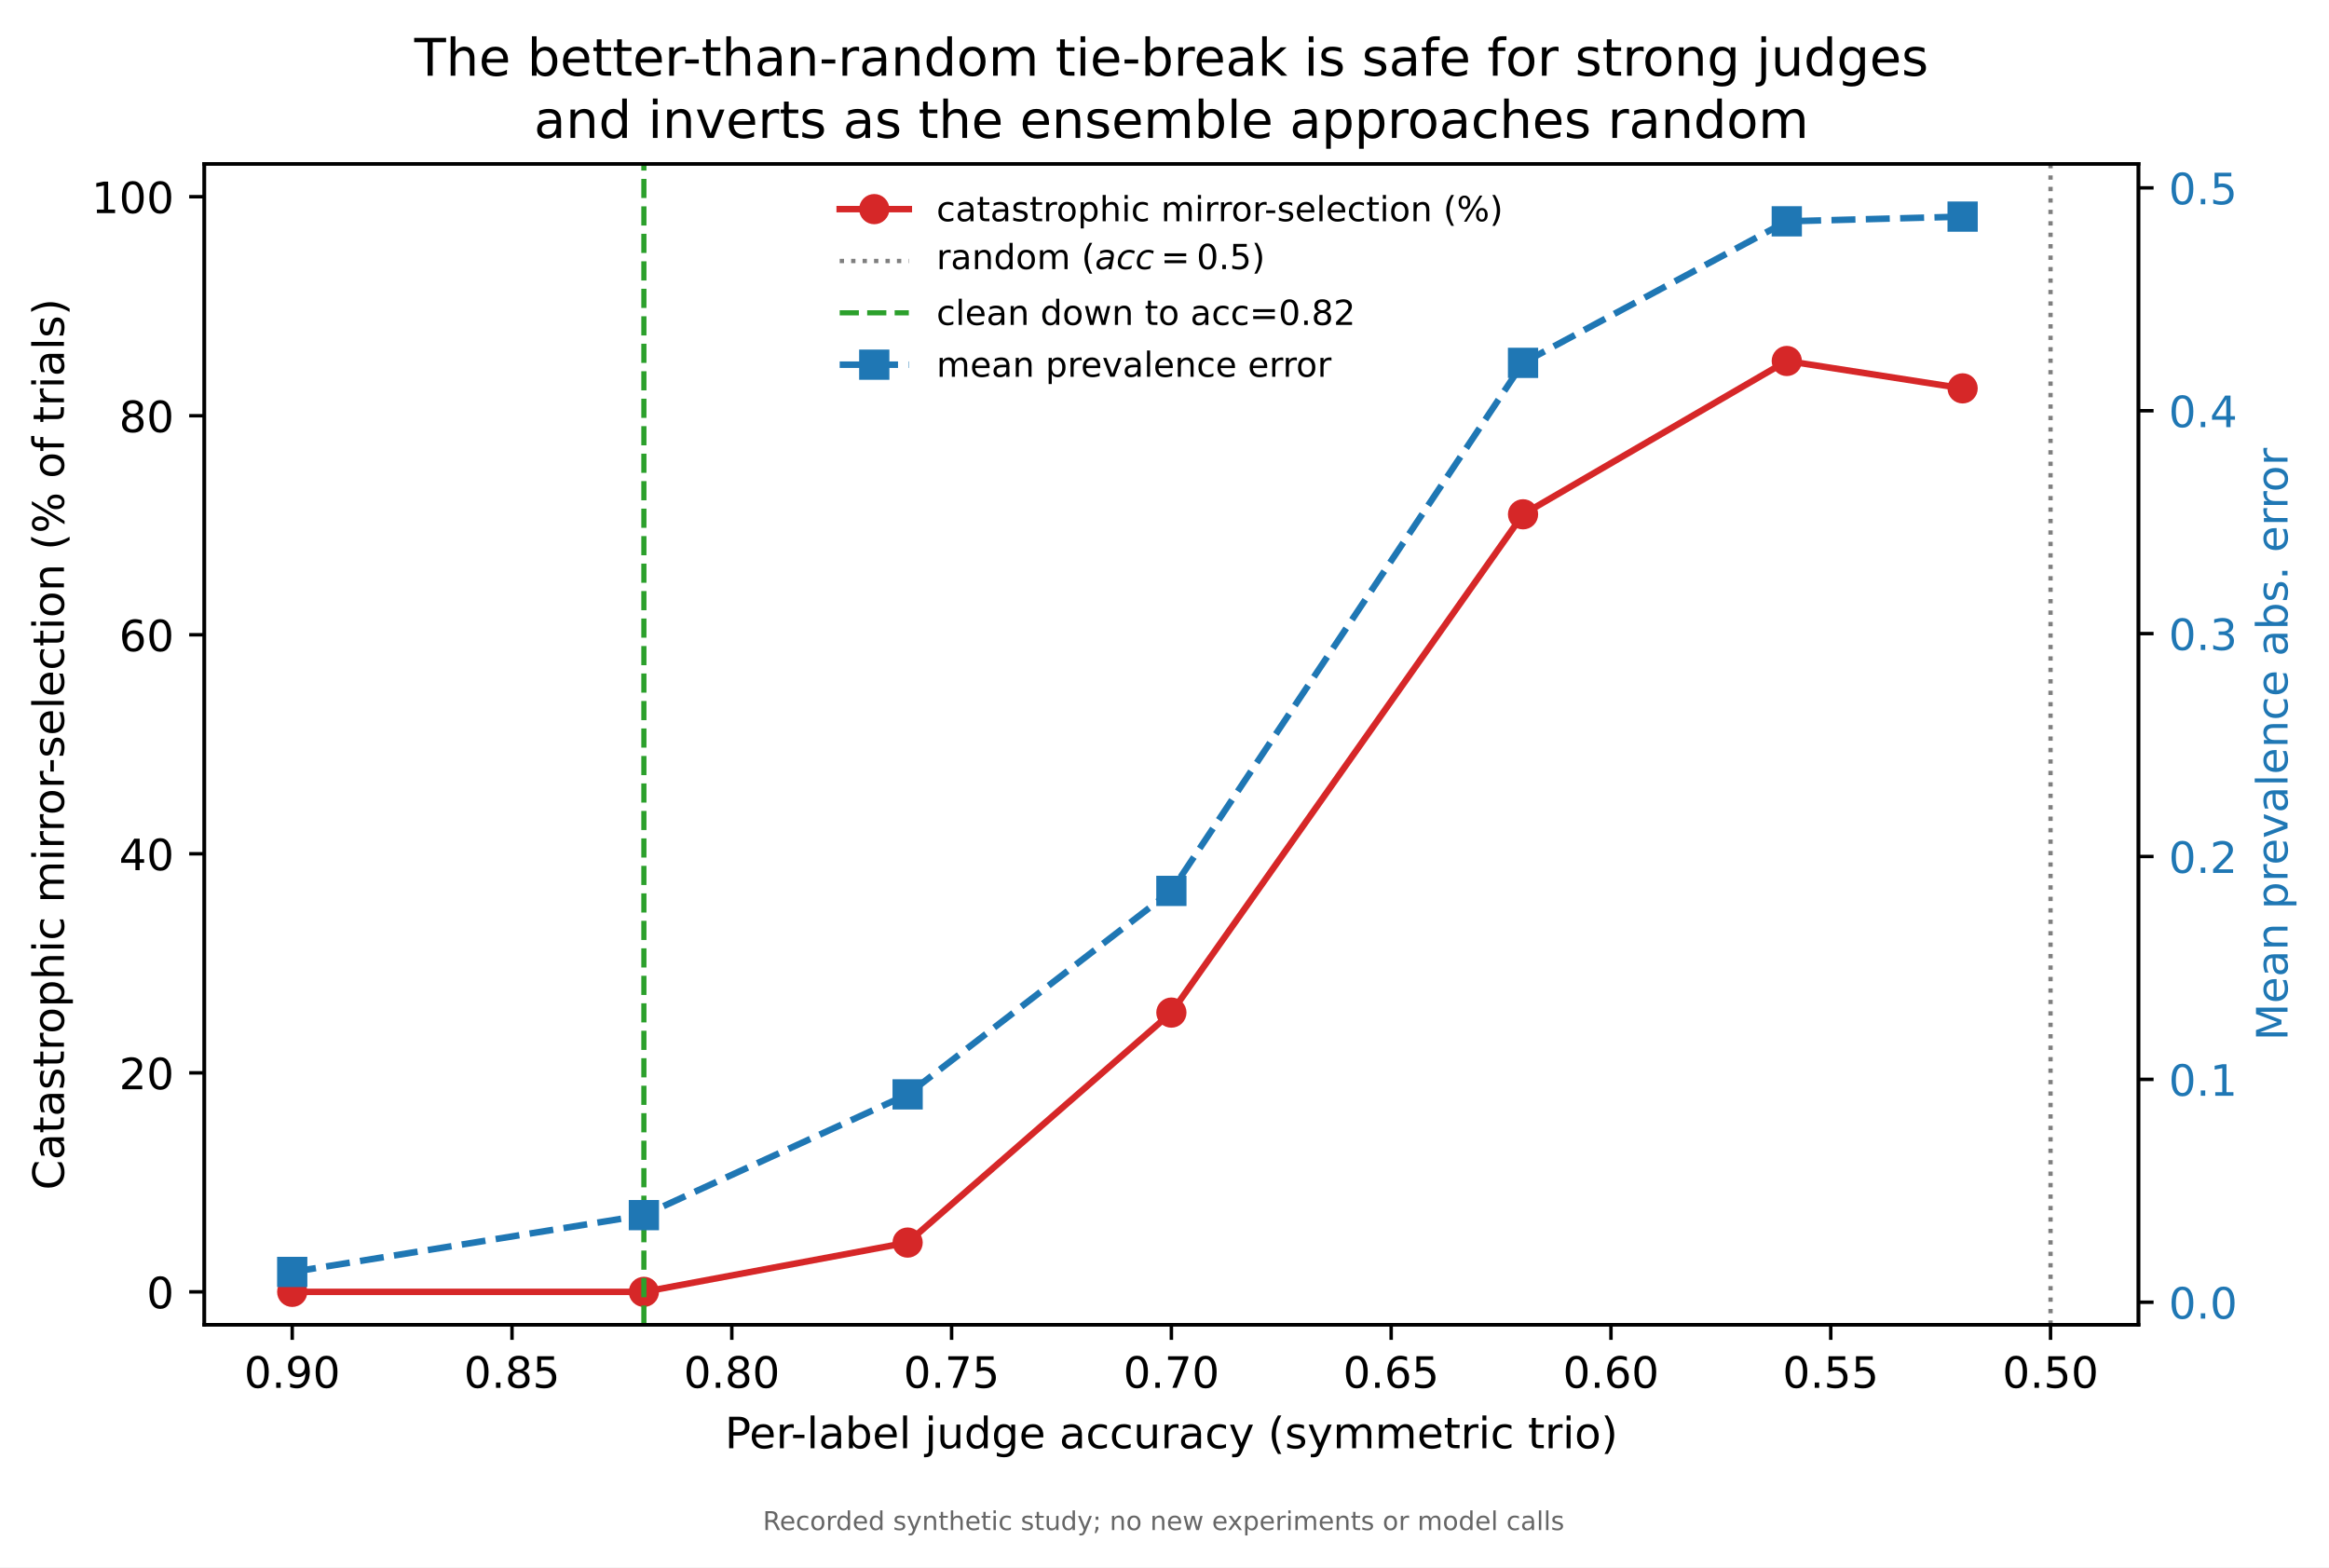
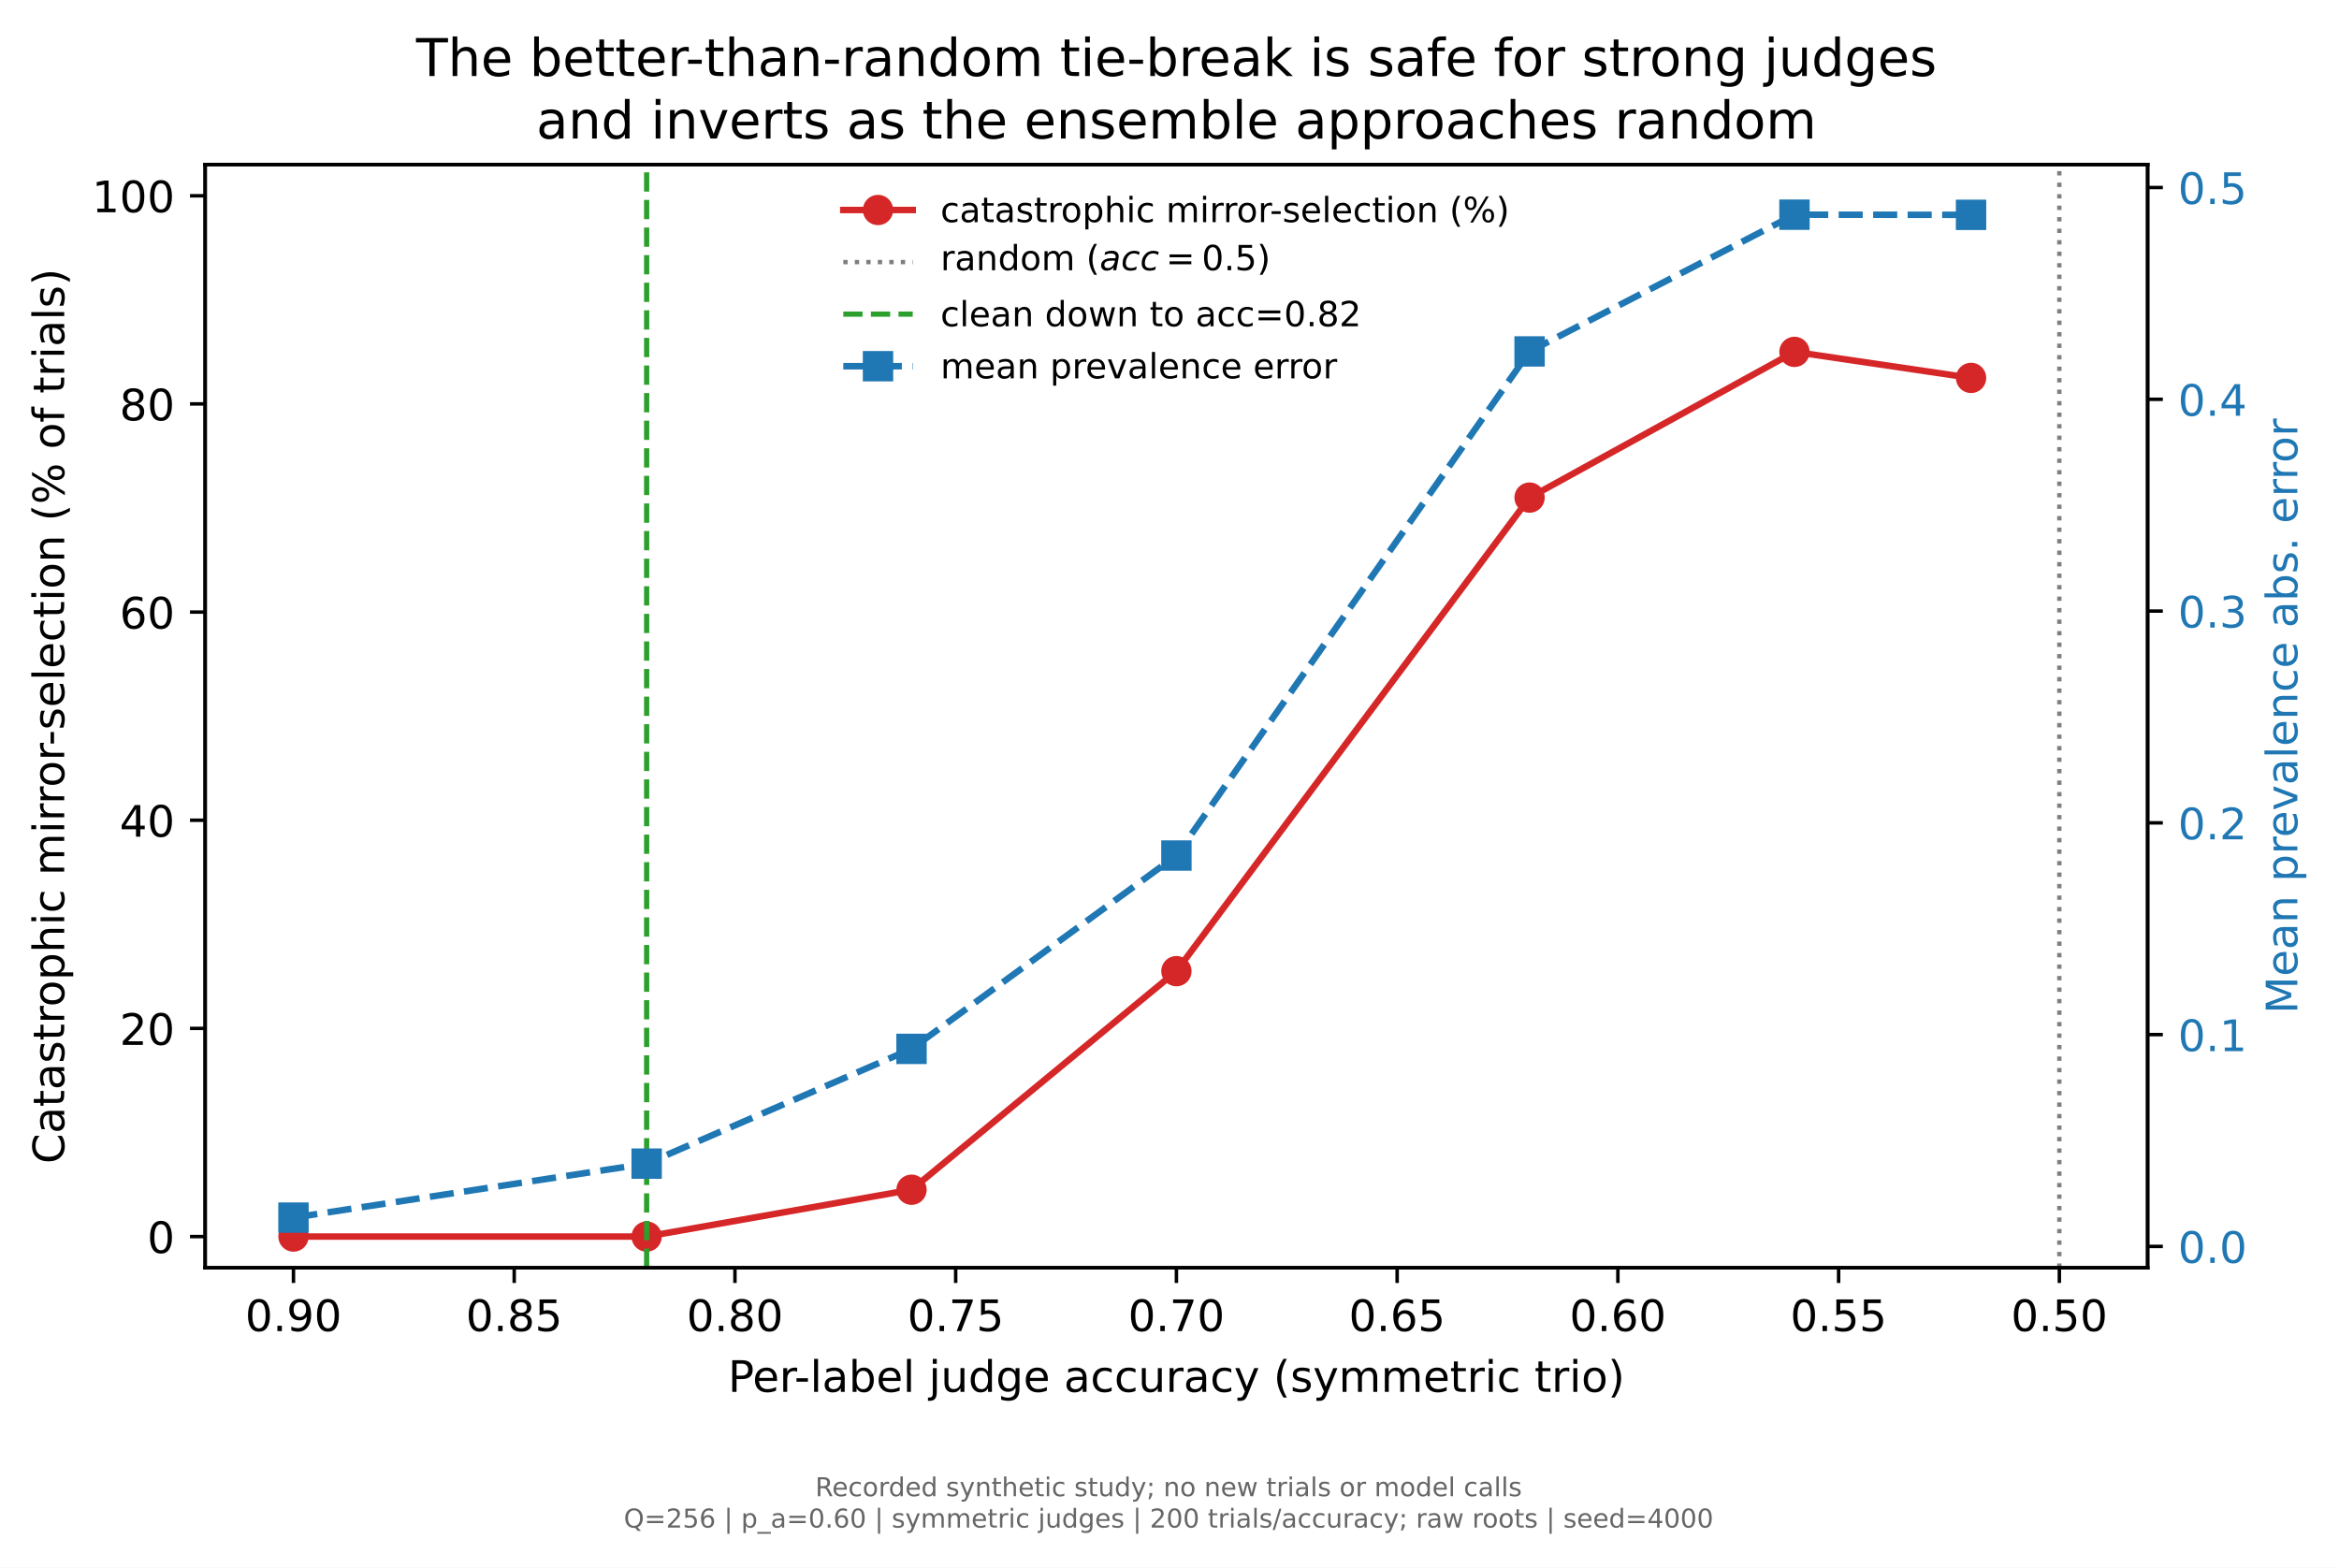
- <svg xmlns="http://www.w3.org/2000/svg" xmlns:xlink="http://www.w3.org/1999/xlink" width="539.067pt" height="362.758pt" viewBox="0 0 539.067 362.758" version="1.1">
+ <svg xmlns="http://www.w3.org/2000/svg" xmlns:xlink="http://www.w3.org/1999/xlink" width="539.067pt" height="361.316pt" viewBox="0 0 539.067 361.316" version="1.1">
  <defs>
    <style type="text/css">*{stroke-linejoin: round; stroke-linecap: butt}</style>
  </defs>
  <g id="figure_1">
    <g id="patch_1">
-       <path d="M 0 362.758  L 539.067 362.758  L 539.067 0  L 0 0  z " style="fill: #ffffff" />
+       <path d="M 0 361.316  L 539.067 361.316  L 539.067 0  L 0 0  z " style="fill: #ffffff" />
    </g>
    <g id="axes_1">
      <g id="patch_2">
-         <path d="M 47.288 306.594  L 494.964 306.594  L 494.964 37.923  L 47.288 37.923  z " style="fill: #ffffff" />
+         <path d="M 47.288 292.194  L 494.964 292.194  L 494.964 37.923  L 47.288 37.923  z " style="fill: #ffffff" />
      </g>
      <g id="matplotlib.axis_1">
        <g id="xtick_1">
          <g id="line2d_1">
            <defs>
              <path id="m8f7843dfd3" d="M 0 0  L 0 3.5  " style="stroke: #000000; stroke-width: 0.8" />
            </defs>
            <g>
-               <use xlink:href="#m8f7843dfd3" x="474.615" y="306.594" style="stroke: #000000; stroke-width: 0.8" />
+               <use xlink:href="#m8f7843dfd3" x="474.615" y="292.194" style="stroke: #000000; stroke-width: 0.8" />
            </g>
          </g>
          <g id="text_1">
-             <text style="font-size: 10px; font-family: 'DejaVu Sans', 'Bitstream Vera Sans', 'Computer Modern Sans Serif', 'Lucida Grande', 'Verdana', 'Geneva', 'Lucid', 'Arial', 'Helvetica', 'Avant Garde', sans-serif; text-anchor: middle" x="474.615" y="321.192" transform="rotate(-0 474.6147 321.1916)">0.50</text>
+             <text style="font-size: 10px; font-family: 'DejaVu Sans', 'Bitstream Vera Sans', 'Computer Modern Sans Serif', 'Lucida Grande', 'Verdana', 'Geneva', 'Lucid', 'Arial', 'Helvetica', 'Avant Garde', sans-serif; text-anchor: middle" x="474.615" y="306.792" transform="rotate(-0 474.6147 306.7916)">0.50</text>
          </g>
        </g>
        <g id="xtick_2">
          <g id="line2d_2">
            <g>
-               <use xlink:href="#m8f7843dfd3" x="423.743" y="306.594" style="stroke: #000000; stroke-width: 0.8" />
+               <use xlink:href="#m8f7843dfd3" x="423.743" y="292.194" style="stroke: #000000; stroke-width: 0.8" />
            </g>
          </g>
          <g id="text_2">
-             <text style="font-size: 10px; font-family: 'DejaVu Sans', 'Bitstream Vera Sans', 'Computer Modern Sans Serif', 'Lucida Grande', 'Verdana', 'Geneva', 'Lucid', 'Arial', 'Helvetica', 'Avant Garde', sans-serif; text-anchor: middle" x="423.743" y="321.192" transform="rotate(-0 423.7425 321.1916)">0.55</text>
+             <text style="font-size: 10px; font-family: 'DejaVu Sans', 'Bitstream Vera Sans', 'Computer Modern Sans Serif', 'Lucida Grande', 'Verdana', 'Geneva', 'Lucid', 'Arial', 'Helvetica', 'Avant Garde', sans-serif; text-anchor: middle" x="423.743" y="306.792" transform="rotate(-0 423.7425 306.7916)">0.55</text>
          </g>
        </g>
        <g id="xtick_3">
          <g id="line2d_3">
            <g>
-               <use xlink:href="#m8f7843dfd3" x="372.87" y="306.594" style="stroke: #000000; stroke-width: 0.8" />
+               <use xlink:href="#m8f7843dfd3" x="372.87" y="292.194" style="stroke: #000000; stroke-width: 0.8" />
            </g>
          </g>
          <g id="text_3">
-             <text style="font-size: 10px; font-family: 'DejaVu Sans', 'Bitstream Vera Sans', 'Computer Modern Sans Serif', 'Lucida Grande', 'Verdana', 'Geneva', 'Lucid', 'Arial', 'Helvetica', 'Avant Garde', sans-serif; text-anchor: middle" x="372.87" y="321.192" transform="rotate(-0 372.8703 321.1916)">0.60</text>
+             <text style="font-size: 10px; font-family: 'DejaVu Sans', 'Bitstream Vera Sans', 'Computer Modern Sans Serif', 'Lucida Grande', 'Verdana', 'Geneva', 'Lucid', 'Arial', 'Helvetica', 'Avant Garde', sans-serif; text-anchor: middle" x="372.87" y="306.792" transform="rotate(-0 372.8703 306.7916)">0.60</text>
          </g>
        </g>
        <g id="xtick_4">
          <g id="line2d_4">
            <g>
-               <use xlink:href="#m8f7843dfd3" x="321.998" y="306.594" style="stroke: #000000; stroke-width: 0.8" />
+               <use xlink:href="#m8f7843dfd3" x="321.998" y="292.194" style="stroke: #000000; stroke-width: 0.8" />
            </g>
          </g>
          <g id="text_4">
-             <text style="font-size: 10px; font-family: 'DejaVu Sans', 'Bitstream Vera Sans', 'Computer Modern Sans Serif', 'Lucida Grande', 'Verdana', 'Geneva', 'Lucid', 'Arial', 'Helvetica', 'Avant Garde', sans-serif; text-anchor: middle" x="321.998" y="321.192" transform="rotate(-0 321.9981 321.1916)">0.65</text>
+             <text style="font-size: 10px; font-family: 'DejaVu Sans', 'Bitstream Vera Sans', 'Computer Modern Sans Serif', 'Lucida Grande', 'Verdana', 'Geneva', 'Lucid', 'Arial', 'Helvetica', 'Avant Garde', sans-serif; text-anchor: middle" x="321.998" y="306.792" transform="rotate(-0 321.9981 306.7916)">0.65</text>
          </g>
        </g>
        <g id="xtick_5">
          <g id="line2d_5">
            <g>
-               <use xlink:href="#m8f7843dfd3" x="271.126" y="306.594" style="stroke: #000000; stroke-width: 0.8" />
+               <use xlink:href="#m8f7843dfd3" x="271.126" y="292.194" style="stroke: #000000; stroke-width: 0.8" />
            </g>
          </g>
          <g id="text_5">
-             <text style="font-size: 10px; font-family: 'DejaVu Sans', 'Bitstream Vera Sans', 'Computer Modern Sans Serif', 'Lucida Grande', 'Verdana', 'Geneva', 'Lucid', 'Arial', 'Helvetica', 'Avant Garde', sans-serif; text-anchor: middle" x="271.126" y="321.192" transform="rotate(-0 271.1259 321.1916)">0.70</text>
+             <text style="font-size: 10px; font-family: 'DejaVu Sans', 'Bitstream Vera Sans', 'Computer Modern Sans Serif', 'Lucida Grande', 'Verdana', 'Geneva', 'Lucid', 'Arial', 'Helvetica', 'Avant Garde', sans-serif; text-anchor: middle" x="271.126" y="306.792" transform="rotate(-0 271.1259 306.7916)">0.70</text>
          </g>
        </g>
        <g id="xtick_6">
          <g id="line2d_6">
            <g>
-               <use xlink:href="#m8f7843dfd3" x="220.254" y="306.594" style="stroke: #000000; stroke-width: 0.8" />
+               <use xlink:href="#m8f7843dfd3" x="220.254" y="292.194" style="stroke: #000000; stroke-width: 0.8" />
            </g>
          </g>
          <g id="text_6">
-             <text style="font-size: 10px; font-family: 'DejaVu Sans', 'Bitstream Vera Sans', 'Computer Modern Sans Serif', 'Lucida Grande', 'Verdana', 'Geneva', 'Lucid', 'Arial', 'Helvetica', 'Avant Garde', sans-serif; text-anchor: middle" x="220.254" y="321.192" transform="rotate(-0 220.2537 321.1916)">0.75</text>
+             <text style="font-size: 10px; font-family: 'DejaVu Sans', 'Bitstream Vera Sans', 'Computer Modern Sans Serif', 'Lucida Grande', 'Verdana', 'Geneva', 'Lucid', 'Arial', 'Helvetica', 'Avant Garde', sans-serif; text-anchor: middle" x="220.254" y="306.792" transform="rotate(-0 220.2537 306.7916)">0.75</text>
          </g>
        </g>
        <g id="xtick_7">
          <g id="line2d_7">
            <g>
-               <use xlink:href="#m8f7843dfd3" x="169.382" y="306.594" style="stroke: #000000; stroke-width: 0.8" />
+               <use xlink:href="#m8f7843dfd3" x="169.382" y="292.194" style="stroke: #000000; stroke-width: 0.8" />
            </g>
          </g>
          <g id="text_7">
-             <text style="font-size: 10px; font-family: 'DejaVu Sans', 'Bitstream Vera Sans', 'Computer Modern Sans Serif', 'Lucida Grande', 'Verdana', 'Geneva', 'Lucid', 'Arial', 'Helvetica', 'Avant Garde', sans-serif; text-anchor: middle" x="169.382" y="321.192" transform="rotate(-0 169.3815 321.1916)">0.80</text>
+             <text style="font-size: 10px; font-family: 'DejaVu Sans', 'Bitstream Vera Sans', 'Computer Modern Sans Serif', 'Lucida Grande', 'Verdana', 'Geneva', 'Lucid', 'Arial', 'Helvetica', 'Avant Garde', sans-serif; text-anchor: middle" x="169.382" y="306.792" transform="rotate(-0 169.3815 306.7916)">0.80</text>
          </g>
        </g>
        <g id="xtick_8">
          <g id="line2d_8">
            <g>
-               <use xlink:href="#m8f7843dfd3" x="118.509" y="306.594" style="stroke: #000000; stroke-width: 0.8" />
+               <use xlink:href="#m8f7843dfd3" x="118.509" y="292.194" style="stroke: #000000; stroke-width: 0.8" />
            </g>
          </g>
          <g id="text_8">
-             <text style="font-size: 10px; font-family: 'DejaVu Sans', 'Bitstream Vera Sans', 'Computer Modern Sans Serif', 'Lucida Grande', 'Verdana', 'Geneva', 'Lucid', 'Arial', 'Helvetica', 'Avant Garde', sans-serif; text-anchor: middle" x="118.509" y="321.192" transform="rotate(-0 118.5094 321.1916)">0.85</text>
+             <text style="font-size: 10px; font-family: 'DejaVu Sans', 'Bitstream Vera Sans', 'Computer Modern Sans Serif', 'Lucida Grande', 'Verdana', 'Geneva', 'Lucid', 'Arial', 'Helvetica', 'Avant Garde', sans-serif; text-anchor: middle" x="118.509" y="306.792" transform="rotate(-0 118.5094 306.7916)">0.85</text>
          </g>
        </g>
        <g id="xtick_9">
          <g id="line2d_9">
            <g>
-               <use xlink:href="#m8f7843dfd3" x="67.637" y="306.594" style="stroke: #000000; stroke-width: 0.8" />
+               <use xlink:href="#m8f7843dfd3" x="67.637" y="292.194" style="stroke: #000000; stroke-width: 0.8" />
            </g>
          </g>
          <g id="text_9">
-             <text style="font-size: 10px; font-family: 'DejaVu Sans', 'Bitstream Vera Sans', 'Computer Modern Sans Serif', 'Lucida Grande', 'Verdana', 'Geneva', 'Lucid', 'Arial', 'Helvetica', 'Avant Garde', sans-serif; text-anchor: middle" x="67.637" y="321.192" transform="rotate(-0 67.63716 321.1916)">0.90</text>
+             <text style="font-size: 10px; font-family: 'DejaVu Sans', 'Bitstream Vera Sans', 'Computer Modern Sans Serif', 'Lucida Grande', 'Verdana', 'Geneva', 'Lucid', 'Arial', 'Helvetica', 'Avant Garde', sans-serif; text-anchor: middle" x="67.637" y="306.792" transform="rotate(-0 67.63716 306.7916)">0.90</text>
          </g>
        </g>
        <g id="text_10">
-           <text style="font-size: 10px; font-family: 'DejaVu Sans', 'Bitstream Vera Sans', 'Computer Modern Sans Serif', 'Lucida Grande', 'Verdana', 'Geneva', 'Lucid', 'Arial', 'Helvetica', 'Avant Garde', sans-serif; text-anchor: middle" x="271.126" y="335.192" transform="rotate(-0 271.1259 335.1923)">Per-label judge accuracy (symmetric trio)</text>
+           <text style="font-size: 10px; font-family: 'DejaVu Sans', 'Bitstream Vera Sans', 'Computer Modern Sans Serif', 'Lucida Grande', 'Verdana', 'Geneva', 'Lucid', 'Arial', 'Helvetica', 'Avant Garde', sans-serif; text-anchor: middle" x="271.126" y="320.792" transform="rotate(-0 271.1259 320.7923)">Per-label judge accuracy (symmetric trio)</text>
        </g>
      </g>
      <g id="matplotlib.axis_2">
        <g id="ytick_1">
          <g id="line2d_10">
            <defs>
              <path id="m2f75cdd73d" d="M 0 0  L -3.5 0  " style="stroke: #000000; stroke-width: 0.8" />
            </defs>
            <g>
-               <use xlink:href="#m2f75cdd73d" x="47.288" y="298.99" style="stroke: #000000; stroke-width: 0.8" />
+               <use xlink:href="#m2f75cdd73d" x="47.288" y="284.998" style="stroke: #000000; stroke-width: 0.8" />
            </g>
          </g>
          <g id="text_11">
-             <text style="font-size: 10px; font-family: 'DejaVu Sans', 'Bitstream Vera Sans', 'Computer Modern Sans Serif', 'Lucida Grande', 'Verdana', 'Geneva', 'Lucid', 'Arial', 'Helvetica', 'Avant Garde', sans-serif; text-anchor: end" x="40.288" y="302.789" transform="rotate(-0 40.28828 302.7888)">0</text>
+             <text style="font-size: 10px; font-family: 'DejaVu Sans', 'Bitstream Vera Sans', 'Computer Modern Sans Serif', 'Lucida Grande', 'Verdana', 'Geneva', 'Lucid', 'Arial', 'Helvetica', 'Avant Garde', sans-serif; text-anchor: end" x="40.288" y="288.796" transform="rotate(-0 40.28828 288.7964)">0</text>
          </g>
        </g>
        <g id="ytick_2">
          <g id="line2d_11">
            <g>
-               <use xlink:href="#m2f75cdd73d" x="47.288" y="248.297" style="stroke: #000000; stroke-width: 0.8" />
+               <use xlink:href="#m2f75cdd73d" x="47.288" y="237.022" style="stroke: #000000; stroke-width: 0.8" />
            </g>
          </g>
          <g id="text_12">
-             <text style="font-size: 10px; font-family: 'DejaVu Sans', 'Bitstream Vera Sans', 'Computer Modern Sans Serif', 'Lucida Grande', 'Verdana', 'Geneva', 'Lucid', 'Arial', 'Helvetica', 'Avant Garde', sans-serif; text-anchor: end" x="40.288" y="252.096" transform="rotate(-0 40.28828 252.0961)">20</text>
+             <text style="font-size: 10px; font-family: 'DejaVu Sans', 'Bitstream Vera Sans', 'Computer Modern Sans Serif', 'Lucida Grande', 'Verdana', 'Geneva', 'Lucid', 'Arial', 'Helvetica', 'Avant Garde', sans-serif; text-anchor: end" x="40.288" y="240.821" transform="rotate(-0 40.28828 240.8207)">20</text>
          </g>
        </g>
        <g id="ytick_3">
          <g id="line2d_12">
            <g>
-               <use xlink:href="#m2f75cdd73d" x="47.288" y="197.605" style="stroke: #000000; stroke-width: 0.8" />
+               <use xlink:href="#m2f75cdd73d" x="47.288" y="189.046" style="stroke: #000000; stroke-width: 0.8" />
            </g>
          </g>
          <g id="text_13">
-             <text style="font-size: 10px; font-family: 'DejaVu Sans', 'Bitstream Vera Sans', 'Computer Modern Sans Serif', 'Lucida Grande', 'Verdana', 'Geneva', 'Lucid', 'Arial', 'Helvetica', 'Avant Garde', sans-serif; text-anchor: end" x="40.288" y="201.403" transform="rotate(-0 40.28828 201.4034)">40</text>
+             <text style="font-size: 10px; font-family: 'DejaVu Sans', 'Bitstream Vera Sans', 'Computer Modern Sans Serif', 'Lucida Grande', 'Verdana', 'Geneva', 'Lucid', 'Arial', 'Helvetica', 'Avant Garde', sans-serif; text-anchor: end" x="40.288" y="192.845" transform="rotate(-0 40.28828 192.8449)">40</text>
          </g>
        </g>
        <g id="ytick_4">
          <g id="line2d_13">
            <g>
-               <use xlink:href="#m2f75cdd73d" x="47.288" y="146.912" style="stroke: #000000; stroke-width: 0.8" />
+               <use xlink:href="#m2f75cdd73d" x="47.288" y="141.07" style="stroke: #000000; stroke-width: 0.8" />
            </g>
          </g>
          <g id="text_14">
-             <text style="font-size: 10px; font-family: 'DejaVu Sans', 'Bitstream Vera Sans', 'Computer Modern Sans Serif', 'Lucida Grande', 'Verdana', 'Geneva', 'Lucid', 'Arial', 'Helvetica', 'Avant Garde', sans-serif; text-anchor: end" x="40.288" y="150.711" transform="rotate(-0 40.28828 150.7107)">60</text>
+             <text style="font-size: 10px; font-family: 'DejaVu Sans', 'Bitstream Vera Sans', 'Computer Modern Sans Serif', 'Lucida Grande', 'Verdana', 'Geneva', 'Lucid', 'Arial', 'Helvetica', 'Avant Garde', sans-serif; text-anchor: end" x="40.288" y="144.869" transform="rotate(-0 40.28828 144.8692)">60</text>
          </g>
        </g>
        <g id="ytick_5">
          <g id="line2d_14">
            <g>
-               <use xlink:href="#m2f75cdd73d" x="47.288" y="96.219" style="stroke: #000000; stroke-width: 0.8" />
+               <use xlink:href="#m2f75cdd73d" x="47.288" y="93.095" style="stroke: #000000; stroke-width: 0.8" />
            </g>
          </g>
          <g id="text_15">
-             <text style="font-size: 10px; font-family: 'DejaVu Sans', 'Bitstream Vera Sans', 'Computer Modern Sans Serif', 'Lucida Grande', 'Verdana', 'Geneva', 'Lucid', 'Arial', 'Helvetica', 'Avant Garde', sans-serif; text-anchor: end" x="40.288" y="100.018" transform="rotate(-0 40.28828 100.018)">80</text>
+             <text style="font-size: 10px; font-family: 'DejaVu Sans', 'Bitstream Vera Sans', 'Computer Modern Sans Serif', 'Lucida Grande', 'Verdana', 'Geneva', 'Lucid', 'Arial', 'Helvetica', 'Avant Garde', sans-serif; text-anchor: end" x="40.288" y="96.893" transform="rotate(-0 40.28828 96.89349)">80</text>
          </g>
        </g>
        <g id="ytick_6">
          <g id="line2d_15">
            <g>
-               <use xlink:href="#m2f75cdd73d" x="47.288" y="45.526" style="stroke: #000000; stroke-width: 0.8" />
+               <use xlink:href="#m2f75cdd73d" x="47.288" y="45.119" style="stroke: #000000; stroke-width: 0.8" />
            </g>
          </g>
          <g id="text_16">
-             <text style="font-size: 10px; font-family: 'DejaVu Sans', 'Bitstream Vera Sans', 'Computer Modern Sans Serif', 'Lucida Grande', 'Verdana', 'Geneva', 'Lucid', 'Arial', 'Helvetica', 'Avant Garde', sans-serif; text-anchor: end" x="40.288" y="49.325" transform="rotate(-0 40.28828 49.32531)">100</text>
+             <text style="font-size: 10px; font-family: 'DejaVu Sans', 'Bitstream Vera Sans', 'Computer Modern Sans Serif', 'Lucida Grande', 'Verdana', 'Geneva', 'Lucid', 'Arial', 'Helvetica', 'Avant Garde', sans-serif; text-anchor: end" x="40.288" y="48.918" transform="rotate(-0 40.28828 48.91777)">100</text>
          </g>
        </g>
        <g id="text_17">
-           <text style="font-size: 10px; font-family: 'DejaVu Sans', 'Bitstream Vera Sans', 'Computer Modern Sans Serif', 'Lucida Grande', 'Verdana', 'Geneva', 'Lucid', 'Arial', 'Helvetica', 'Avant Garde', sans-serif; text-anchor: middle" x="14.798" y="172.258" transform="rotate(-90 14.79844 172.2582)">Catastrophic mirror-selection (% of trials)</text>
+           <text style="font-size: 10px; font-family: 'DejaVu Sans', 'Bitstream Vera Sans', 'Computer Modern Sans Serif', 'Lucida Grande', 'Verdana', 'Geneva', 'Lucid', 'Arial', 'Helvetica', 'Avant Garde', sans-serif; text-anchor: middle" x="14.798" y="165.058" transform="rotate(-90 14.79844 165.0582)">Catastrophic mirror-selection (% of trials)</text>
        </g>
      </g>
      <g id="line2d_16">
-         <path d="M 67.637 298.99  L 149.033 298.99  L 210.079 287.584  L 271.126 234.357  L 352.521 119.031  L 413.568 83.546  L 454.266 89.883  " clip-path="url(#p5d2774e92b)" style="fill: none; stroke: #d62728; stroke-width: 1.5; stroke-linecap: square" />
+         <path d="M 67.637 284.998  L 149.033 284.998  L 210.079 274.203  L 271.126 223.829  L 352.521 114.684  L 413.568 81.101  L 454.266 87.098  " clip-path="url(#p58e775b0ff)" style="fill: none; stroke: #d62728; stroke-width: 1.5; stroke-linecap: square" />
        <defs>
          <path id="m6557ce1f90" d="M 0 3  C 0.796 3 1.559 2.684 2.121 2.121  C 2.684 1.559 3 0.796 3 0  C 3 -0.796 2.684 -1.559 2.121 -2.121  C 1.559 -2.684 0.796 -3 0 -3  C -0.796 -3 -1.559 -2.684 -2.121 -2.121  C -2.684 -1.559 -3 -0.796 -3 0  C -3 0.796 -2.684 1.559 -2.121 2.121  C -1.559 2.684 -0.796 3 0 3  z " style="stroke: #d62728" />
        </defs>
-         <g clip-path="url(#p5d2774e92b)">
-           <use xlink:href="#m6557ce1f90" x="67.637" y="298.99" style="fill: #d62728; stroke: #d62728" />
-           <use xlink:href="#m6557ce1f90" x="149.033" y="298.99" style="fill: #d62728; stroke: #d62728" />
-           <use xlink:href="#m6557ce1f90" x="210.079" y="287.584" style="fill: #d62728; stroke: #d62728" />
-           <use xlink:href="#m6557ce1f90" x="271.126" y="234.357" style="fill: #d62728; stroke: #d62728" />
-           <use xlink:href="#m6557ce1f90" x="352.521" y="119.031" style="fill: #d62728; stroke: #d62728" />
-           <use xlink:href="#m6557ce1f90" x="413.568" y="83.546" style="fill: #d62728; stroke: #d62728" />
-           <use xlink:href="#m6557ce1f90" x="454.266" y="89.883" style="fill: #d62728; stroke: #d62728" />
+         <g clip-path="url(#p58e775b0ff)">
+           <use xlink:href="#m6557ce1f90" x="67.637" y="284.998" style="fill: #d62728; stroke: #d62728" />
+           <use xlink:href="#m6557ce1f90" x="149.033" y="284.998" style="fill: #d62728; stroke: #d62728" />
+           <use xlink:href="#m6557ce1f90" x="210.079" y="274.203" style="fill: #d62728; stroke: #d62728" />
+           <use xlink:href="#m6557ce1f90" x="271.126" y="223.829" style="fill: #d62728; stroke: #d62728" />
+           <use xlink:href="#m6557ce1f90" x="352.521" y="114.684" style="fill: #d62728; stroke: #d62728" />
+           <use xlink:href="#m6557ce1f90" x="413.568" y="81.101" style="fill: #d62728; stroke: #d62728" />
+           <use xlink:href="#m6557ce1f90" x="454.266" y="87.098" style="fill: #d62728; stroke: #d62728" />
        </g>
      </g>
      <g id="line2d_17">
-         <path d="M 474.615 306.594  L 474.615 37.923  " clip-path="url(#p5d2774e92b)" style="fill: none; stroke-dasharray: 1,1.65; stroke-dashoffset: 0; stroke: #7f7f7f" />
+         <path d="M 474.615 292.194  L 474.615 37.923  " clip-path="url(#p58e775b0ff)" style="fill: none; stroke-dasharray: 1,1.65; stroke-dashoffset: 0; stroke: #7f7f7f" />
      </g>
      <g id="line2d_18">
-         <path d="M 149.033 306.594  L 149.033 37.923  " clip-path="url(#p5d2774e92b)" style="fill: none; stroke-dasharray: 4.44,1.92; stroke-dashoffset: 0; stroke: #2ca02c; stroke-width: 1.2" />
+         <path d="M 149.033 292.194  L 149.033 37.923  " clip-path="url(#p58e775b0ff)" style="fill: none; stroke-dasharray: 4.44,1.92; stroke-dashoffset: 0; stroke: #2ca02c; stroke-width: 1.2" />
      </g>
      <g id="patch_3">
-         <path d="M 47.288 306.594  L 47.288 37.923  " style="fill: none; stroke: #000000; stroke-width: 0.8; stroke-linejoin: miter; stroke-linecap: square" />
+         <path d="M 47.288 292.194  L 47.288 37.923  " style="fill: none; stroke: #000000; stroke-width: 0.8; stroke-linejoin: miter; stroke-linecap: square" />
      </g>
      <g id="patch_4">
-         <path d="M 494.964 306.594  L 494.964 37.923  " style="fill: none; stroke: #000000; stroke-width: 0.8; stroke-linejoin: miter; stroke-linecap: square" />
+         <path d="M 494.964 292.194  L 494.964 37.923  " style="fill: none; stroke: #000000; stroke-width: 0.8; stroke-linejoin: miter; stroke-linecap: square" />
      </g>
      <g id="patch_5">
-         <path d="M 47.288 306.594  L 494.964 306.594  " style="fill: none; stroke: #000000; stroke-width: 0.8; stroke-linejoin: miter; stroke-linecap: square" />
+         <path d="M 47.288 292.194  L 494.964 292.194  " style="fill: none; stroke: #000000; stroke-width: 0.8; stroke-linejoin: miter; stroke-linecap: square" />
      </g>
      <g id="patch_6">
        <path d="M 47.288 37.923  L 494.964 37.923  " style="fill: none; stroke: #000000; stroke-width: 0.8; stroke-linejoin: miter; stroke-linecap: square" />
      </g>
      <g id="text_18">
        <text style="font-size: 12px; font-family: 'DejaVu Sans', 'Bitstream Vera Sans', 'Computer Modern Sans Serif', 'Lucida Grande', 'Verdana', 'Geneva', 'Lucid', 'Arial', 'Helvetica', 'Avant Garde', sans-serif" transform="translate(95.89312 17.5193)">The better-than-random tie-break is safe for strong judges</text>
        <text style="font-size: 12px; font-family: 'DejaVu Sans', 'Bitstream Vera Sans', 'Computer Modern Sans Serif', 'Lucida Grande', 'Verdana', 'Geneva', 'Lucid', 'Arial', 'Helvetica', 'Avant Garde', sans-serif" transform="translate(123.5991 31.92258)">and inverts as the ensemble approaches random</text>
      </g>
      <g id="legend_1">
        <g id="line2d_19">
          <path d="M 194.355 48.401  L 202.355 48.401  L 210.355 48.401  " style="fill: none; stroke: #d62728; stroke-width: 1.5; stroke-linecap: square" />
          <g>
            <use xlink:href="#m6557ce1f90" x="202.355" y="48.401" style="fill: #d62728; stroke: #d62728" />
          </g>
        </g>
        <g id="text_19">
          <text style="font-size: 8px; font-family: 'DejaVu Sans', 'Bitstream Vera Sans', 'Computer Modern Sans Serif', 'Lucida Grande', 'Verdana', 'Geneva', 'Lucid', 'Arial', 'Helvetica', 'Avant Garde', sans-serif; text-anchor: start" x="216.755" y="51.201" transform="rotate(-0 216.7547 51.20133)">catastrophic mirror-selection (%)</text>
        </g>
        <g id="line2d_20">
          <path d="M 194.355 60.403  L 202.355 60.403  L 210.355 60.403  " style="fill: none; stroke-dasharray: 1,1.65; stroke-dashoffset: 0; stroke: #7f7f7f" />
        </g>
        <g id="text_20">
          <g transform="translate(216.7547 63.2032)">
            <text>
              <tspan x="0" y="-0.922" style="font-size: 8px; font-family: 'DejaVu Sans'">r</tspan>
              <tspan x="3.289" y="-0.922" style="font-size: 8px; font-family: 'DejaVu Sans'">a</tspan>
              <tspan x="8.191" y="-0.922" style="font-size: 8px; font-family: 'DejaVu Sans'">n</tspan>
              <tspan x="13.262" y="-0.922" style="font-size: 8px; font-family: 'DejaVu Sans'">d</tspan>
              <tspan x="18.34" y="-0.922" style="font-size: 8px; font-family: 'DejaVu Sans'">o</tspan>
              <tspan x="23.234" y="-0.922" style="font-size: 8px; font-family: 'DejaVu Sans'">m</tspan>
              <tspan x="31.027" y="-0.922" style="font-size: 8px; font-family: 'DejaVu Sans'"> </tspan>
              <tspan x="33.57" y="-0.922" style="font-size: 8px; font-family: 'DejaVu Sans'">(</tspan>
              <tspan x="51.949" y="-0.922" style="font-size: 8px; font-family: 'DejaVu Sans'">=</tspan>
              <tspan x="60.211" y="-0.922" style="font-size: 8px; font-family: 'DejaVu Sans'">0</tspan>
              <tspan x="65.301" y="-0.922" style="font-size: 8px; font-family: 'DejaVu Sans'">.</tspan>
              <tspan x="67.844" y="-0.922" style="font-size: 8px; font-family: 'DejaVu Sans'">5</tspan>
              <tspan x="72.934" y="-0.922" style="font-size: 8px; font-family: 'DejaVu Sans'">)</tspan>
              <tspan x="36.691" y="-0.922" style="font-style: oblique; font-size: 8px; font-family: 'DejaVu Sans'">a</tspan>
              <tspan x="41.594" y="-0.922" style="font-style: oblique; font-size: 8px; font-family: 'DejaVu Sans'">c</tspan>
              <tspan x="45.992" y="-0.922" style="font-style: oblique; font-size: 8px; font-family: 'DejaVu Sans'">c</tspan>
            </text>
          </g>
        </g>
        <g id="line2d_21">
          <path d="M 194.355 72.404  L 202.355 72.404  L 210.355 72.404  " style="fill: none; stroke-dasharray: 4.44,1.92; stroke-dashoffset: 0; stroke: #2ca02c; stroke-width: 1.2" />
        </g>
        <g id="text_21">
          <text style="font-size: 8px; font-family: 'DejaVu Sans', 'Bitstream Vera Sans', 'Computer Modern Sans Serif', 'Lucida Grande', 'Verdana', 'Geneva', 'Lucid', 'Arial', 'Helvetica', 'Avant Garde', sans-serif; text-anchor: start" x="216.755" y="75.204" transform="rotate(-0 216.7547 75.20383)">clean down to acc=0.82</text>
        </g>
        <g id="line2d_22">
          <path d="M 194.355 84.404  L 202.355 84.404  L 210.355 84.404  " style="fill: none; stroke-dasharray: 5.55,2.4; stroke-dashoffset: 0; stroke: #1f77b4; stroke-width: 1.5" />
          <defs>
            <path id="ma6cd61bf07" d="M -3 3  L 3 3  L 3 -3  L -3 -3  z " style="stroke: #1f77b4; stroke-linejoin: miter" />
          </defs>
          <g>
            <use xlink:href="#ma6cd61bf07" x="202.355" y="84.404" style="fill: #1f77b4; stroke: #1f77b4; stroke-linejoin: miter" />
          </g>
        </g>
        <g id="text_22">
          <text style="font-size: 8px; font-family: 'DejaVu Sans', 'Bitstream Vera Sans', 'Computer Modern Sans Serif', 'Lucida Grande', 'Verdana', 'Geneva', 'Lucid', 'Arial', 'Helvetica', 'Avant Garde', sans-serif; text-anchor: start" x="216.755" y="87.204" transform="rotate(-0 216.7547 87.20445)">mean prevalence error</text>
        </g>
      </g>
    </g>
    <g id="axes_2">
      <g id="matplotlib.axis_3">
        <g id="ytick_7">
          <g id="line2d_23">
            <defs>
              <path id="m08cca977e0" d="M 0 0  L 3.5 0  " style="stroke: #000000; stroke-width: 0.8" />
            </defs>
            <g>
-               <use xlink:href="#m08cca977e0" x="494.964" y="301.39" style="stroke: #000000; stroke-width: 0.8" />
+               <use xlink:href="#m08cca977e0" x="494.964" y="287.268" style="stroke: #000000; stroke-width: 0.8" />
            </g>
          </g>
          <g id="text_23">
-             <text style="font-size: 10px; font-family: 'DejaVu Sans', 'Bitstream Vera Sans', 'Computer Modern Sans Serif', 'Lucida Grande', 'Verdana', 'Geneva', 'Lucid', 'Arial', 'Helvetica', 'Avant Garde', sans-serif; text-anchor: start; fill: #1f77b4" x="501.964" y="305.189" transform="rotate(-0 501.9636 305.189)">0.0</text>
+             <text style="font-size: 10px; font-family: 'DejaVu Sans', 'Bitstream Vera Sans', 'Computer Modern Sans Serif', 'Lucida Grande', 'Verdana', 'Geneva', 'Lucid', 'Arial', 'Helvetica', 'Avant Garde', sans-serif; text-anchor: start; fill: #1f77b4" x="501.964" y="291.067" transform="rotate(-0 501.9636 291.0668)">0.0</text>
          </g>
        </g>
        <g id="ytick_8">
          <g id="line2d_24">
            <g>
-               <use xlink:href="#m08cca977e0" x="494.964" y="249.808" style="stroke: #000000; stroke-width: 0.8" />
+               <use xlink:href="#m08cca977e0" x="494.964" y="238.458" style="stroke: #000000; stroke-width: 0.8" />
            </g>
          </g>
          <g id="text_24">
-             <text style="font-size: 10px; font-family: 'DejaVu Sans', 'Bitstream Vera Sans', 'Computer Modern Sans Serif', 'Lucida Grande', 'Verdana', 'Geneva', 'Lucid', 'Arial', 'Helvetica', 'Avant Garde', sans-serif; text-anchor: start; fill: #1f77b4" x="501.964" y="253.607" transform="rotate(-0 501.9636 253.6067)">0.1</text>
+             <text style="font-size: 10px; font-family: 'DejaVu Sans', 'Bitstream Vera Sans', 'Computer Modern Sans Serif', 'Lucida Grande', 'Verdana', 'Geneva', 'Lucid', 'Arial', 'Helvetica', 'Avant Garde', sans-serif; text-anchor: start; fill: #1f77b4" x="501.964" y="242.257" transform="rotate(-0 501.9636 242.2571)">0.1</text>
          </g>
        </g>
        <g id="ytick_9">
          <g id="line2d_25">
            <g>
-               <use xlink:href="#m08cca977e0" x="494.964" y="198.226" style="stroke: #000000; stroke-width: 0.8" />
+               <use xlink:href="#m08cca977e0" x="494.964" y="189.649" style="stroke: #000000; stroke-width: 0.8" />
            </g>
          </g>
          <g id="text_25">
-             <text style="font-size: 10px; font-family: 'DejaVu Sans', 'Bitstream Vera Sans', 'Computer Modern Sans Serif', 'Lucida Grande', 'Verdana', 'Geneva', 'Lucid', 'Arial', 'Helvetica', 'Avant Garde', sans-serif; text-anchor: start; fill: #1f77b4" x="501.964" y="202.024" transform="rotate(-0 501.9636 202.0244)">0.2</text>
+             <text style="font-size: 10px; font-family: 'DejaVu Sans', 'Bitstream Vera Sans', 'Computer Modern Sans Serif', 'Lucida Grande', 'Verdana', 'Geneva', 'Lucid', 'Arial', 'Helvetica', 'Avant Garde', sans-serif; text-anchor: start; fill: #1f77b4" x="501.964" y="193.447" transform="rotate(-0 501.9636 193.4474)">0.2</text>
          </g>
        </g>
        <g id="ytick_10">
          <g id="line2d_26">
            <g>
-               <use xlink:href="#m08cca977e0" x="494.964" y="146.643" style="stroke: #000000; stroke-width: 0.8" />
+               <use xlink:href="#m08cca977e0" x="494.964" y="140.839" style="stroke: #000000; stroke-width: 0.8" />
            </g>
          </g>
          <g id="text_26">
-             <text style="font-size: 10px; font-family: 'DejaVu Sans', 'Bitstream Vera Sans', 'Computer Modern Sans Serif', 'Lucida Grande', 'Verdana', 'Geneva', 'Lucid', 'Arial', 'Helvetica', 'Avant Garde', sans-serif; text-anchor: start; fill: #1f77b4" x="501.964" y="150.442" transform="rotate(-0 501.9636 150.4421)">0.3</text>
+             <text style="font-size: 10px; font-family: 'DejaVu Sans', 'Bitstream Vera Sans', 'Computer Modern Sans Serif', 'Lucida Grande', 'Verdana', 'Geneva', 'Lucid', 'Arial', 'Helvetica', 'Avant Garde', sans-serif; text-anchor: start; fill: #1f77b4" x="501.964" y="144.638" transform="rotate(-0 501.9636 144.6378)">0.3</text>
          </g>
        </g>
        <g id="ytick_11">
          <g id="line2d_27">
            <g>
-               <use xlink:href="#m08cca977e0" x="494.964" y="95.061" style="stroke: #000000; stroke-width: 0.8" />
+               <use xlink:href="#m08cca977e0" x="494.964" y="92.029" style="stroke: #000000; stroke-width: 0.8" />
            </g>
          </g>
          <g id="text_27">
-             <text style="font-size: 10px; font-family: 'DejaVu Sans', 'Bitstream Vera Sans', 'Computer Modern Sans Serif', 'Lucida Grande', 'Verdana', 'Geneva', 'Lucid', 'Arial', 'Helvetica', 'Avant Garde', sans-serif; text-anchor: start; fill: #1f77b4" x="501.964" y="98.86" transform="rotate(-0 501.9636 98.85986)">0.4</text>
+             <text style="font-size: 10px; font-family: 'DejaVu Sans', 'Bitstream Vera Sans', 'Computer Modern Sans Serif', 'Lucida Grande', 'Verdana', 'Geneva', 'Lucid', 'Arial', 'Helvetica', 'Avant Garde', sans-serif; text-anchor: start; fill: #1f77b4" x="501.964" y="95.828" transform="rotate(-0 501.9636 95.82807)">0.4</text>
          </g>
        </g>
        <g id="ytick_12">
          <g id="line2d_28">
            <g>
-               <use xlink:href="#m08cca977e0" x="494.964" y="43.479" style="stroke: #000000; stroke-width: 0.8" />
+               <use xlink:href="#m08cca977e0" x="494.964" y="43.22" style="stroke: #000000; stroke-width: 0.8" />
            </g>
          </g>
          <g id="text_28">
-             <text style="font-size: 10px; font-family: 'DejaVu Sans', 'Bitstream Vera Sans', 'Computer Modern Sans Serif', 'Lucida Grande', 'Verdana', 'Geneva', 'Lucid', 'Arial', 'Helvetica', 'Avant Garde', sans-serif; text-anchor: start; fill: #1f77b4" x="501.964" y="47.278" transform="rotate(-0 501.9636 47.27758)">0.5</text>
+             <text style="font-size: 10px; font-family: 'DejaVu Sans', 'Bitstream Vera Sans', 'Computer Modern Sans Serif', 'Lucida Grande', 'Verdana', 'Geneva', 'Lucid', 'Arial', 'Helvetica', 'Avant Garde', sans-serif; text-anchor: start; fill: #1f77b4" x="501.964" y="47.018" transform="rotate(-0 501.9636 47.01839)">0.5</text>
          </g>
        </g>
        <g id="text_29">
-           <text style="font-size: 10px; font-family: 'DejaVu Sans', 'Bitstream Vera Sans', 'Computer Modern Sans Serif', 'Lucida Grande', 'Verdana', 'Geneva', 'Lucid', 'Arial', 'Helvetica', 'Avant Garde', sans-serif; text-anchor: middle; fill: #1f77b4" x="529.465" y="172.258" transform="rotate(-90 529.4652 172.2582)">Mean prevalence abs. error</text>
+           <text style="font-size: 10px; font-family: 'DejaVu Sans', 'Bitstream Vera Sans', 'Computer Modern Sans Serif', 'Lucida Grande', 'Verdana', 'Geneva', 'Lucid', 'Arial', 'Helvetica', 'Avant Garde', sans-serif; text-anchor: middle; fill: #1f77b4" x="529.465" y="165.058" transform="rotate(-90 529.4652 165.0582)">Mean prevalence abs. error</text>
        </g>
      </g>
      <g id="line2d_29">
-         <path d="M 67.637 294.382  L 149.033 281.23  L 210.079 253.282  L 271.126 206.191  L 352.521 83.981  L 413.568 51.222  L 454.266 50.135  " clip-path="url(#p5d2774e92b)" style="fill: none; stroke-dasharray: 5.55,2.4; stroke-dashoffset: 0; stroke: #1f77b4; stroke-width: 1.5" />
-         <g clip-path="url(#p5d2774e92b)">
-           <use xlink:href="#ma6cd61bf07" x="67.637" y="294.382" style="fill: #1f77b4; stroke: #1f77b4; stroke-linejoin: miter" />
-           <use xlink:href="#ma6cd61bf07" x="149.033" y="281.23" style="fill: #1f77b4; stroke: #1f77b4; stroke-linejoin: miter" />
-           <use xlink:href="#ma6cd61bf07" x="210.079" y="253.282" style="fill: #1f77b4; stroke: #1f77b4; stroke-linejoin: miter" />
-           <use xlink:href="#ma6cd61bf07" x="271.126" y="206.191" style="fill: #1f77b4; stroke: #1f77b4; stroke-linejoin: miter" />
-           <use xlink:href="#ma6cd61bf07" x="352.521" y="83.981" style="fill: #1f77b4; stroke: #1f77b4; stroke-linejoin: miter" />
-           <use xlink:href="#ma6cd61bf07" x="413.568" y="51.222" style="fill: #1f77b4; stroke: #1f77b4; stroke-linejoin: miter" />
-           <use xlink:href="#ma6cd61bf07" x="454.266" y="50.135" style="fill: #1f77b4; stroke: #1f77b4; stroke-linejoin: miter" />
+         <path d="M 67.637 280.636  L 149.033 268.191  L 210.079 241.745  L 271.126 197.186  L 352.521 80.997  L 413.568 49.48  L 454.266 49.518  " clip-path="url(#p58e775b0ff)" style="fill: none; stroke-dasharray: 5.55,2.4; stroke-dashoffset: 0; stroke: #1f77b4; stroke-width: 1.5" />
+         <g clip-path="url(#p58e775b0ff)">
+           <use xlink:href="#ma6cd61bf07" x="67.637" y="280.636" style="fill: #1f77b4; stroke: #1f77b4; stroke-linejoin: miter" />
+           <use xlink:href="#ma6cd61bf07" x="149.033" y="268.191" style="fill: #1f77b4; stroke: #1f77b4; stroke-linejoin: miter" />
+           <use xlink:href="#ma6cd61bf07" x="210.079" y="241.745" style="fill: #1f77b4; stroke: #1f77b4; stroke-linejoin: miter" />
+           <use xlink:href="#ma6cd61bf07" x="271.126" y="197.186" style="fill: #1f77b4; stroke: #1f77b4; stroke-linejoin: miter" />
+           <use xlink:href="#ma6cd61bf07" x="352.521" y="80.997" style="fill: #1f77b4; stroke: #1f77b4; stroke-linejoin: miter" />
+           <use xlink:href="#ma6cd61bf07" x="413.568" y="49.48" style="fill: #1f77b4; stroke: #1f77b4; stroke-linejoin: miter" />
+           <use xlink:href="#ma6cd61bf07" x="454.266" y="49.518" style="fill: #1f77b4; stroke: #1f77b4; stroke-linejoin: miter" />
        </g>
      </g>
      <g id="patch_7">
-         <path d="M 47.288 306.594  L 47.288 37.923  " style="fill: none; stroke: #000000; stroke-width: 0.8; stroke-linejoin: miter; stroke-linecap: square" />
+         <path d="M 47.288 292.194  L 47.288 37.923  " style="fill: none; stroke: #000000; stroke-width: 0.8; stroke-linejoin: miter; stroke-linecap: square" />
      </g>
      <g id="patch_8">
-         <path d="M 494.964 306.594  L 494.964 37.923  " style="fill: none; stroke: #000000; stroke-width: 0.8; stroke-linejoin: miter; stroke-linecap: square" />
+         <path d="M 494.964 292.194  L 494.964 37.923  " style="fill: none; stroke: #000000; stroke-width: 0.8; stroke-linejoin: miter; stroke-linecap: square" />
      </g>
      <g id="patch_9">
-         <path d="M 47.288 306.594  L 494.964 306.594  " style="fill: none; stroke: #000000; stroke-width: 0.8; stroke-linejoin: miter; stroke-linecap: square" />
+         <path d="M 47.288 292.194  L 494.964 292.194  " style="fill: none; stroke: #000000; stroke-width: 0.8; stroke-linejoin: miter; stroke-linecap: square" />
      </g>
      <g id="patch_10">
        <path d="M 47.288 37.923  L 494.964 37.923  " style="fill: none; stroke: #000000; stroke-width: 0.8; stroke-linejoin: miter; stroke-linecap: square" />
      </g>
    </g>
    <g id="text_30">
-       <text style="font-size: 6px; font-family: 'DejaVu Sans', 'Bitstream Vera Sans', 'Computer Modern Sans Serif', 'Lucida Grande', 'Verdana', 'Geneva', 'Lucid', 'Arial', 'Helvetica', 'Avant Garde', sans-serif; text-anchor: middle; fill: #666666" x="269.326" y="354.116" transform="rotate(-0 269.3259 354.1162)">Recorded synthetic study; no new experiments or model calls</text>
+       <text style="font-size: 6px; font-family: 'DejaVu Sans', 'Bitstream Vera Sans', 'Computer Modern Sans Serif', 'Lucida Grande', 'Verdana', 'Geneva', 'Lucid', 'Arial', 'Helvetica', 'Avant Garde', sans-serif; fill: #666666" transform="translate(187.8853 344.8464)">Recorded synthetic study; no new trials or model calls</text>
+       <text style="font-size: 6px; font-family: 'DejaVu Sans', 'Bitstream Vera Sans', 'Computer Modern Sans Serif', 'Lucida Grande', 'Verdana', 'Geneva', 'Lucid', 'Arial', 'Helvetica', 'Avant Garde', sans-serif; fill: #666666" transform="translate(143.7591 352.0743)">Q=256 | p_a=0.60 | symmetric judges | 200 trials/accuracy; raw roots | seed=4000</text>
    </g>
  </g>
  <defs>
-     <clipPath id="p5d2774e92b">
-       <rect x="47.288" y="37.923" width="447.675" height="268.671" />
+     <clipPath id="p58e775b0ff">
+       <rect x="47.288" y="37.923" width="447.675" height="254.271" />
    </clipPath>
  </defs>
</svg>
